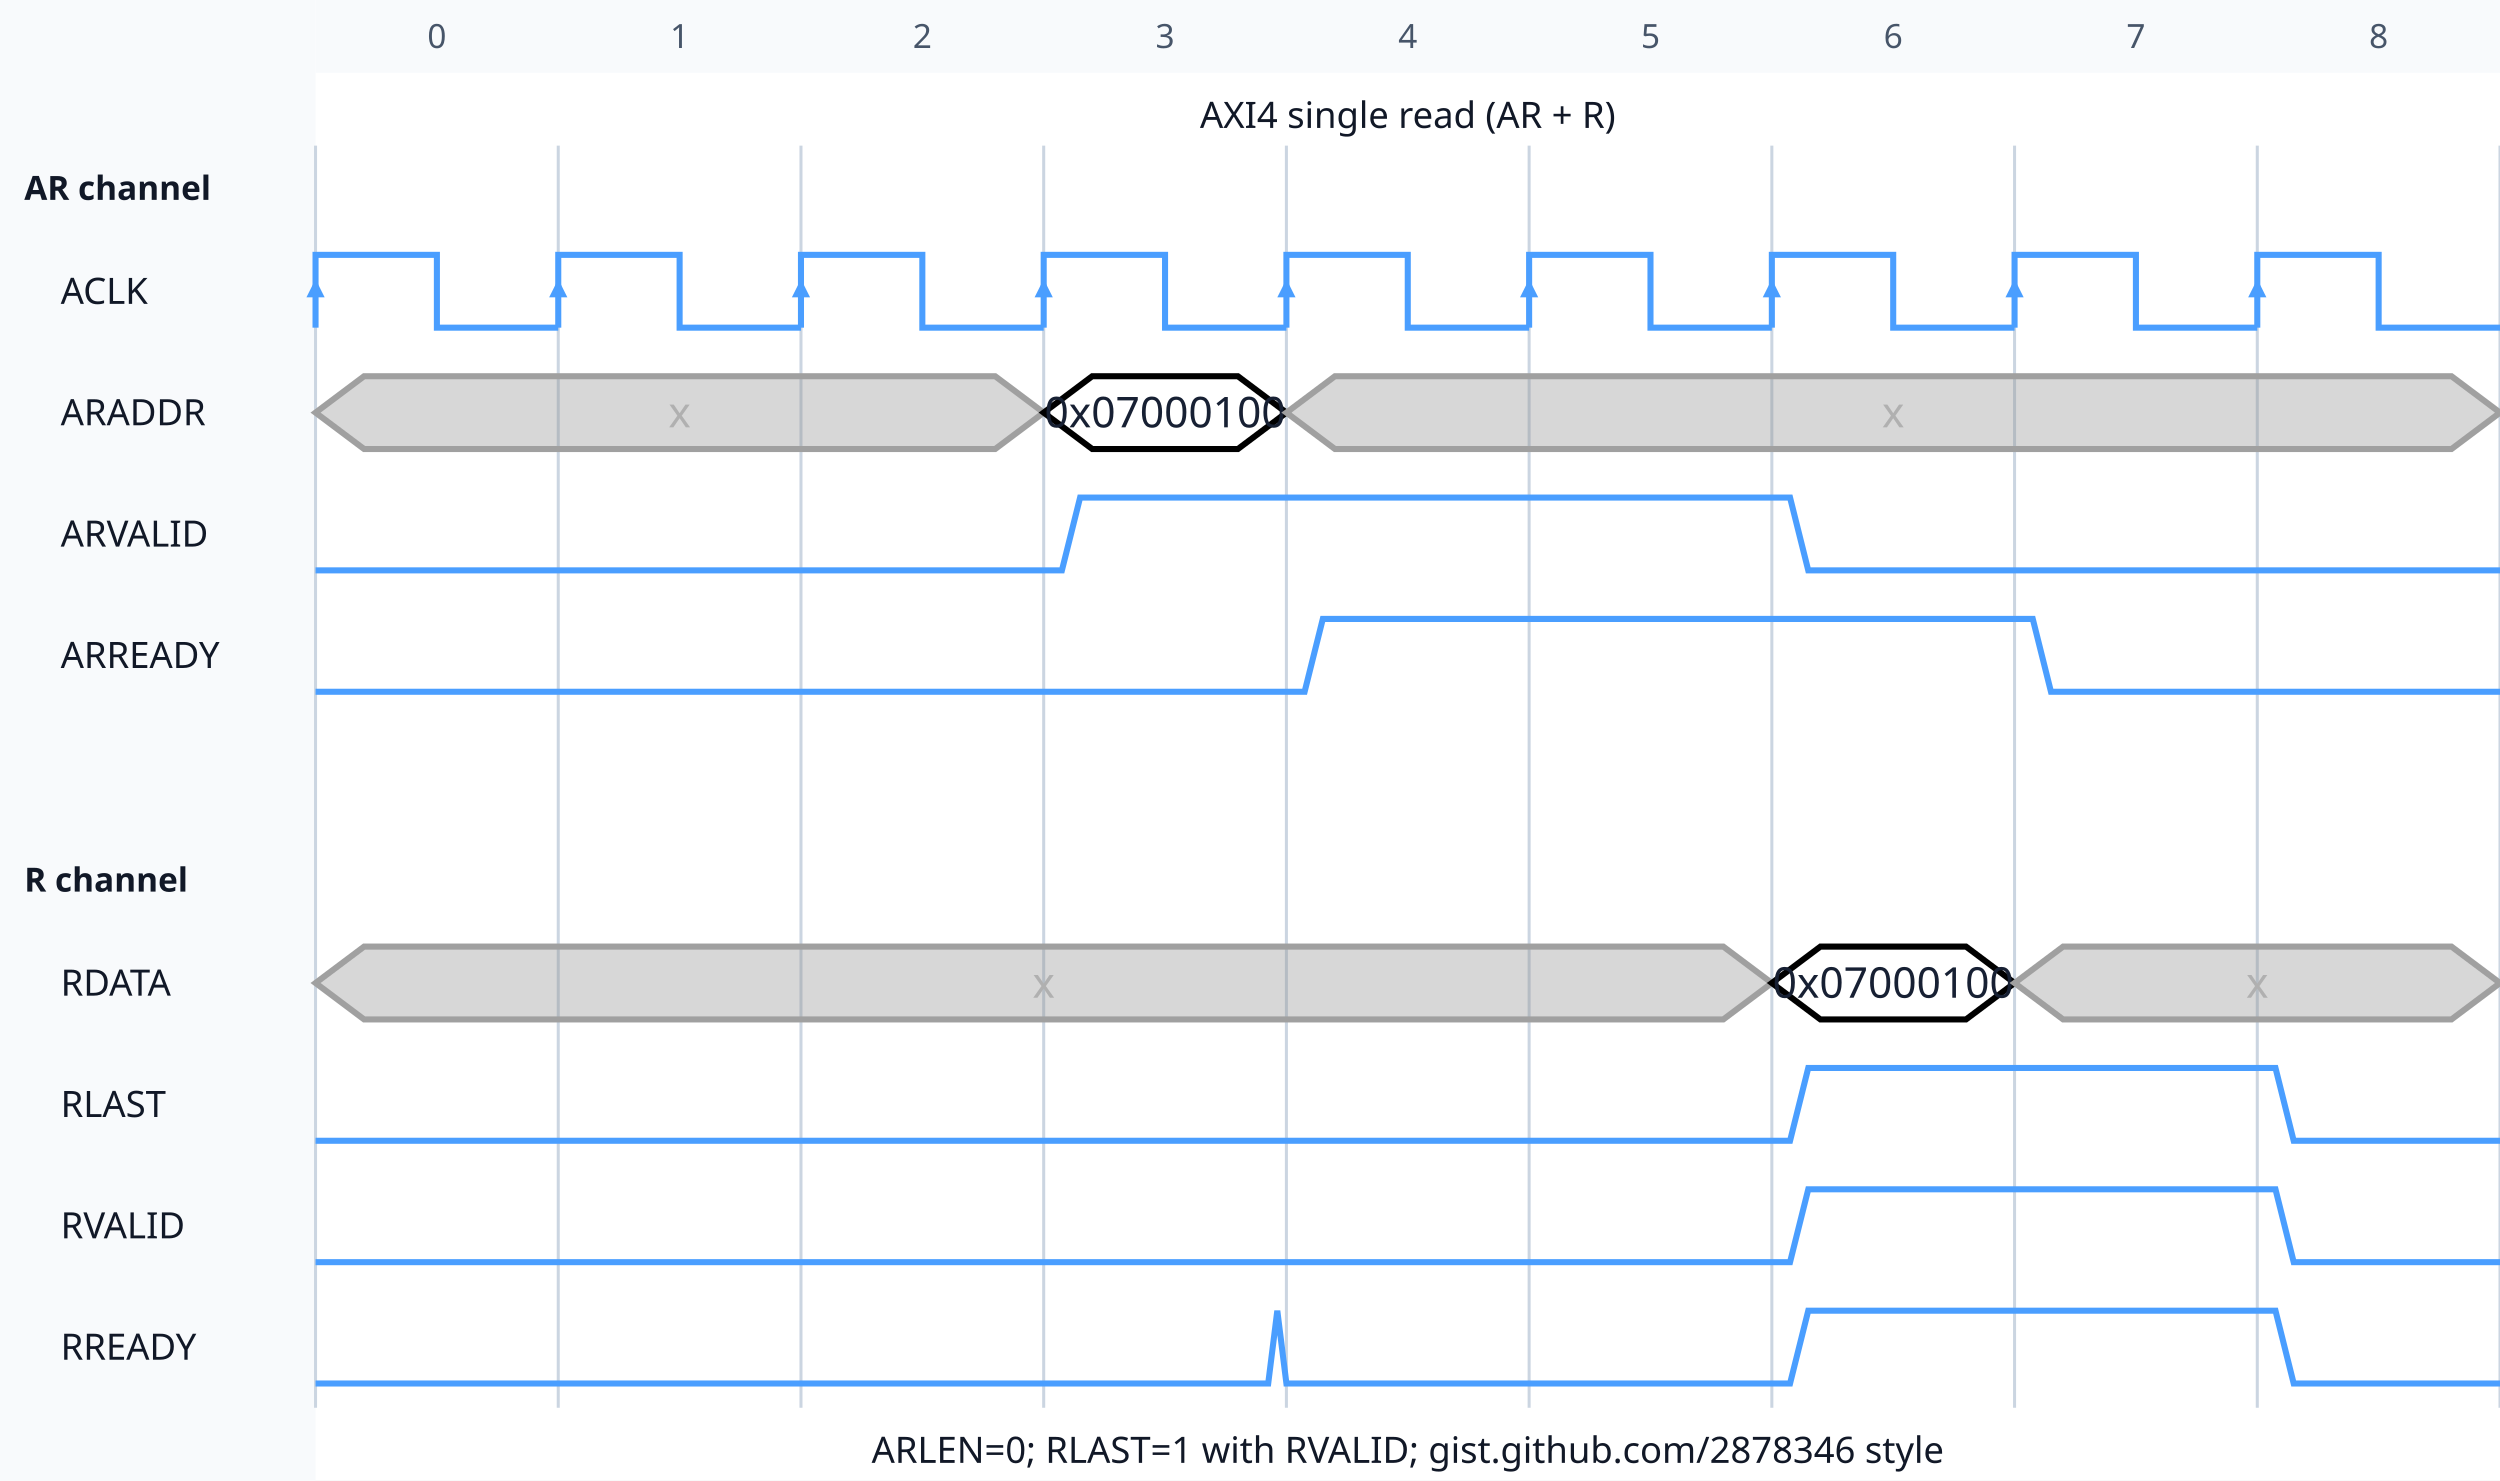
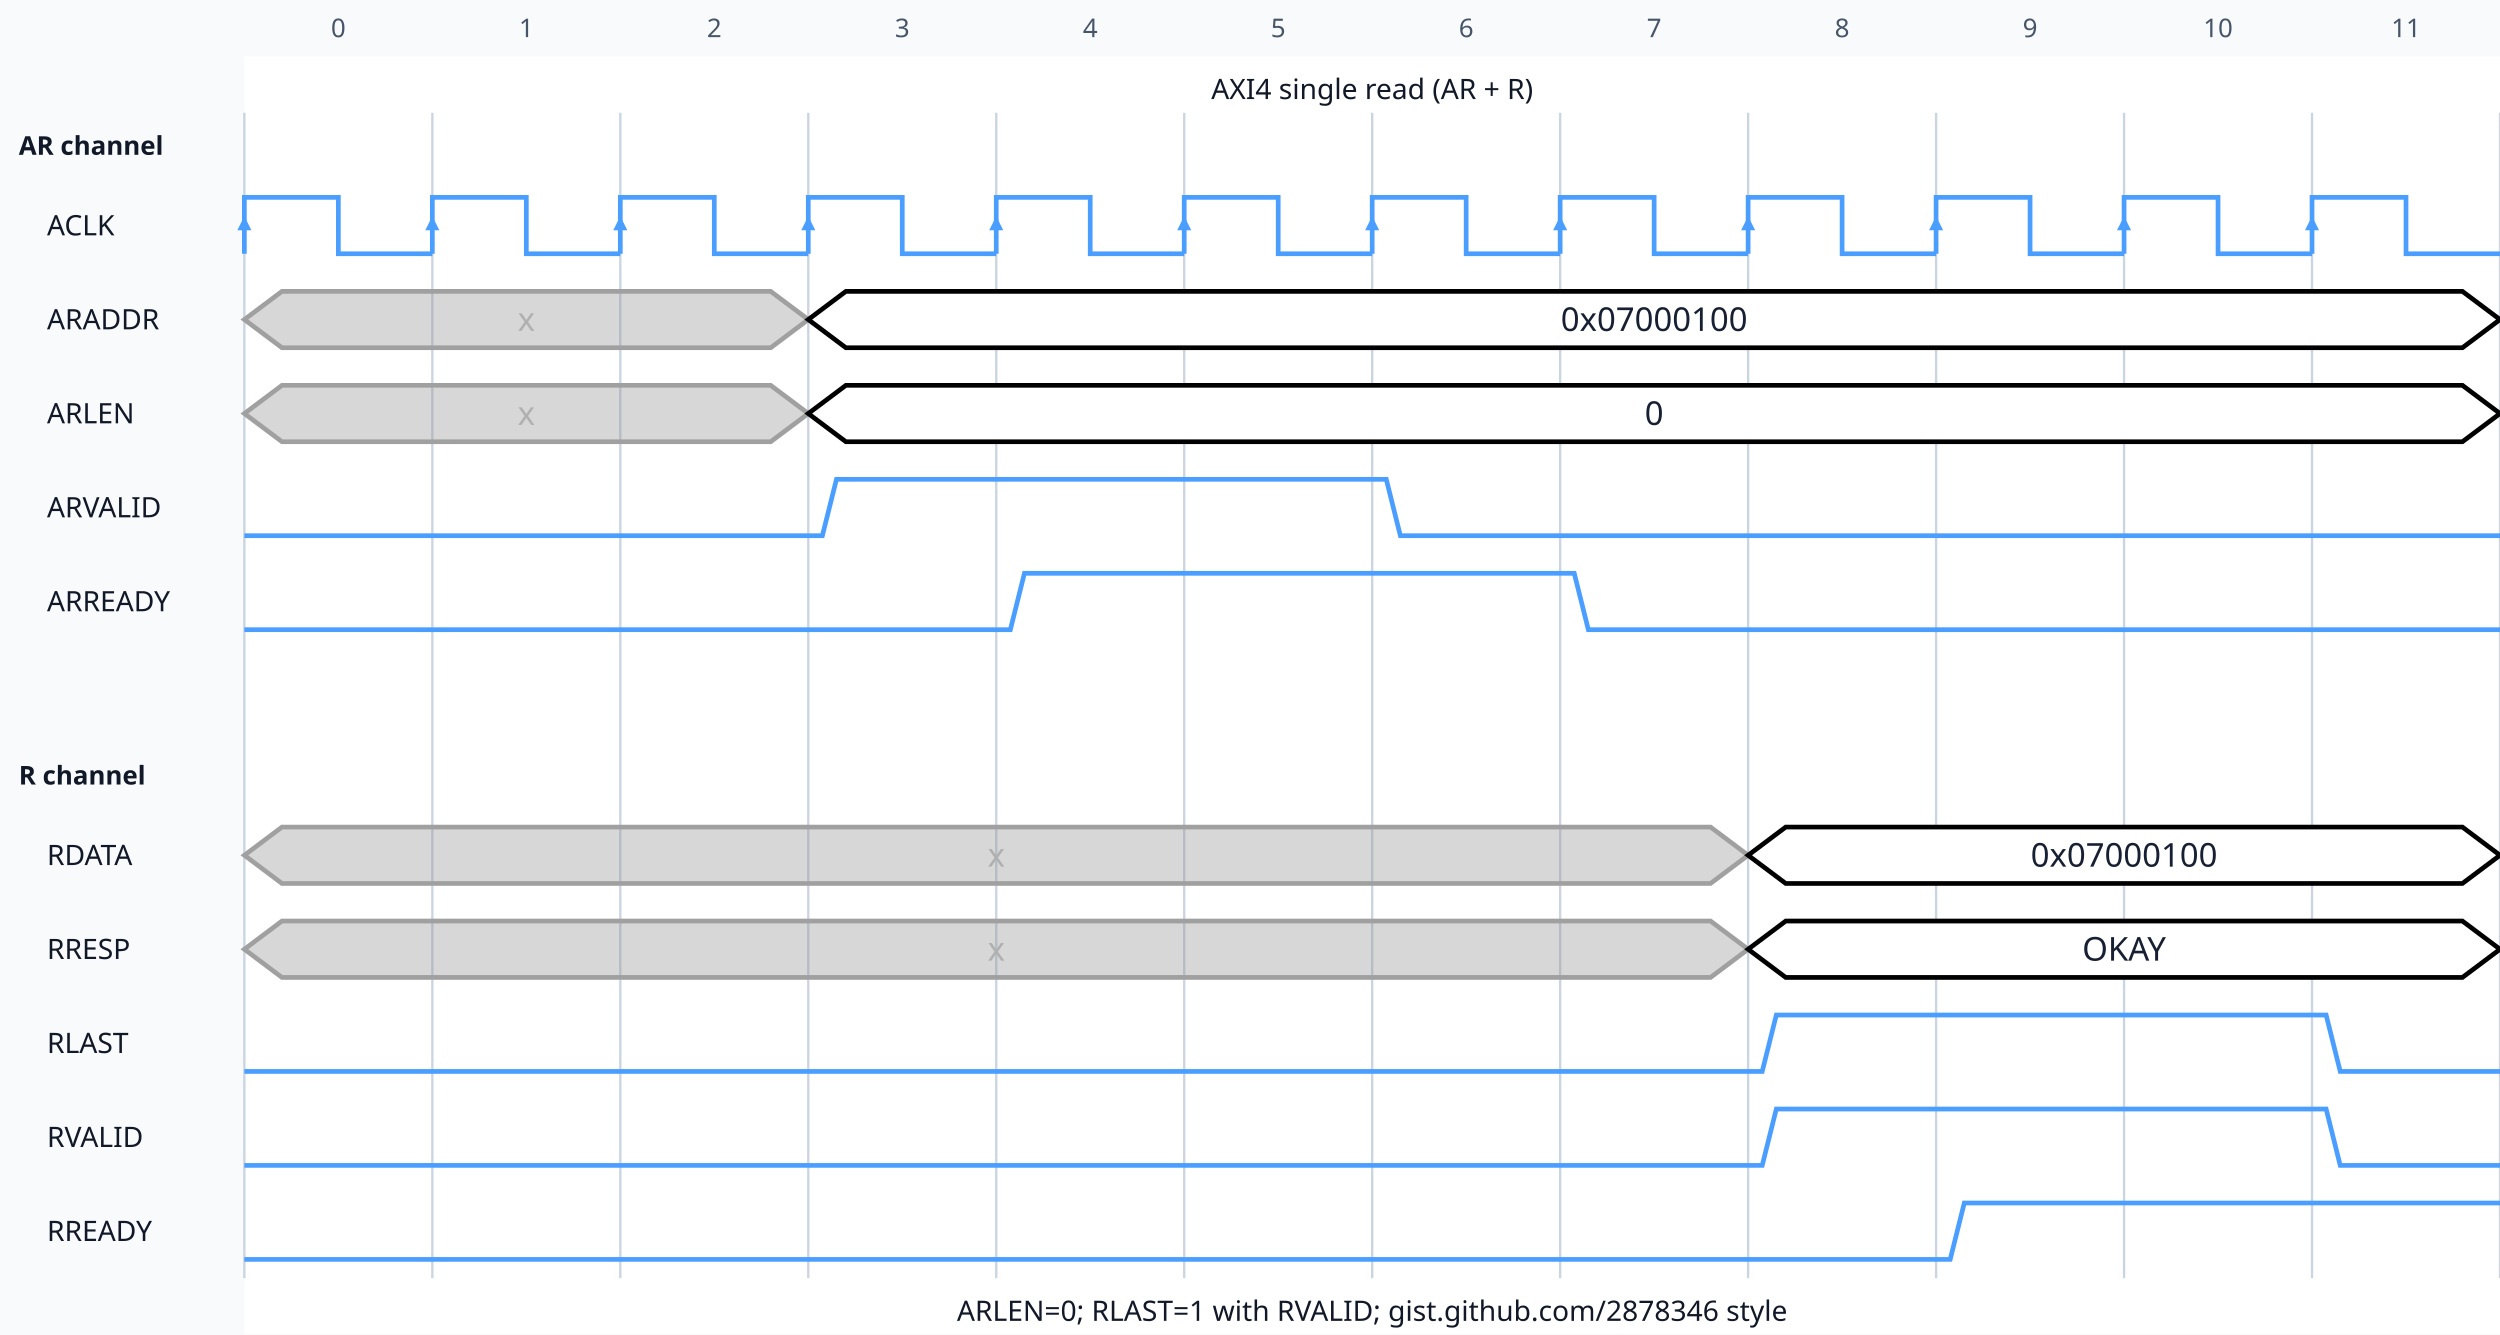
- <svg xmlns="http://www.w3.org/2000/svg" width="824" height="488" viewBox="0 0 824 488">
+ <svg xmlns="http://www.w3.org/2000/svg" width="1064" height="568" viewBox="0 0 1064 568">
  <defs>
    <pattern id="hatch-x" width="8" height="8" patternUnits="userSpaceOnUse">
      <path d="M0,8 L8,0" stroke="#ff6b6b" stroke-width="1" />
    </pattern>
  </defs>
  <rect width="100%" height="100%" fill="#ffffff" />
-   <rect x="0" y="0" width="104" height="488" fill="#f8fafc" />
+   <rect x="0" y="0" width="104" height="568" fill="#f8fafc" />
  <text x="8" y="62" fill="#111827" font-family="sans-serif" font-weight="600" font-size="11" dominant-baseline="middle">AR channel</text>
  <text x="20" y="96" fill="#111827" font-family="sans-serif" font-weight="400" font-size="12" dominant-baseline="middle">ACLK</text>
  <text x="20" y="136" fill="#111827" font-family="sans-serif" font-weight="400" font-size="12" dominant-baseline="middle">ARADDR</text>
-   <text x="20" y="176" fill="#111827" font-family="sans-serif" font-weight="400" font-size="12" dominant-baseline="middle">ARVALID</text>
-   <text x="20" y="216" fill="#111827" font-family="sans-serif" font-weight="400" font-size="12" dominant-baseline="middle">ARREADY</text>
-   <text x="8" y="256" fill="#111827" font-family="sans-serif" font-weight="400" font-size="12" dominant-baseline="middle" />
-   <text x="8" y="290" fill="#111827" font-family="sans-serif" font-weight="600" font-size="11" dominant-baseline="middle">R channel</text>
-   <text x="20" y="324" fill="#111827" font-family="sans-serif" font-weight="400" font-size="12" dominant-baseline="middle">RDATA</text>
-   <text x="20" y="364" fill="#111827" font-family="sans-serif" font-weight="400" font-size="12" dominant-baseline="middle">RLAST</text>
-   <text x="20" y="404" fill="#111827" font-family="sans-serif" font-weight="400" font-size="12" dominant-baseline="middle">RVALID</text>
-   <text x="20" y="444" fill="#111827" font-family="sans-serif" font-weight="400" font-size="12" dominant-baseline="middle">RREADY</text>
+   <text x="20" y="176" fill="#111827" font-family="sans-serif" font-weight="400" font-size="12" dominant-baseline="middle">ARLEN</text>
+   <text x="20" y="216" fill="#111827" font-family="sans-serif" font-weight="400" font-size="12" dominant-baseline="middle">ARVALID</text>
+   <text x="20" y="256" fill="#111827" font-family="sans-serif" font-weight="400" font-size="12" dominant-baseline="middle">ARREADY</text>
+   <text x="8" y="296" fill="#111827" font-family="sans-serif" font-weight="400" font-size="12" dominant-baseline="middle" />
+   <text x="8" y="330" fill="#111827" font-family="sans-serif" font-weight="600" font-size="11" dominant-baseline="middle">R channel</text>
+   <text x="20" y="364" fill="#111827" font-family="sans-serif" font-weight="400" font-size="12" dominant-baseline="middle">RDATA</text>
+   <text x="20" y="404" fill="#111827" font-family="sans-serif" font-weight="400" font-size="12" dominant-baseline="middle">RRESP</text>
+   <text x="20" y="444" fill="#111827" font-family="sans-serif" font-weight="400" font-size="12" dominant-baseline="middle">RLAST</text>
+   <text x="20" y="484" fill="#111827" font-family="sans-serif" font-weight="400" font-size="12" dominant-baseline="middle">RVALID</text>
+   <text x="20" y="524" fill="#111827" font-family="sans-serif" font-weight="400" font-size="12" dominant-baseline="middle">RREADY</text>
  <g transform="translate(104, 0)">
-     <rect x="0" y="0" width="720" height="24" fill="#f8fafc" />
+     <rect x="0" y="0" width="960" height="24" fill="#f8fafc" />
    <text x="40" y="12" fill="#475569" font-size="11" font-family="sans-serif" text-anchor="middle" dominant-baseline="middle">0</text>
    <text x="120" y="12" fill="#475569" font-size="11" font-family="sans-serif" text-anchor="middle" dominant-baseline="middle">1</text>
    <text x="200" y="12" fill="#475569" font-size="11" font-family="sans-serif" text-anchor="middle" dominant-baseline="middle">2</text>
    <text x="280" y="12" fill="#475569" font-size="11" font-family="sans-serif" text-anchor="middle" dominant-baseline="middle">3</text>
    <text x="360" y="12" fill="#475569" font-size="11" font-family="sans-serif" text-anchor="middle" dominant-baseline="middle">4</text>
    <text x="440" y="12" fill="#475569" font-size="11" font-family="sans-serif" text-anchor="middle" dominant-baseline="middle">5</text>
    <text x="520" y="12" fill="#475569" font-size="11" font-family="sans-serif" text-anchor="middle" dominant-baseline="middle">6</text>
    <text x="600" y="12" fill="#475569" font-size="11" font-family="sans-serif" text-anchor="middle" dominant-baseline="middle">7</text>
    <text x="680" y="12" fill="#475569" font-size="11" font-family="sans-serif" text-anchor="middle" dominant-baseline="middle">8</text>
-     <text x="360" y="38" fill="#111827" font-size="12" font-family="sans-serif" text-anchor="middle" dominant-baseline="middle">AXI4 single read (AR + R)</text>
-     <text x="360" y="478" fill="#111827" font-size="12" font-family="sans-serif" text-anchor="middle" dominant-baseline="middle">ARLEN=0; RLAST=1 with RVALID; gist.github.com/2878346 style</text>
-     <line x1="0" y1="48" x2="0" y2="464" stroke="#cbd5e1" stroke-width="1" />
-     <line x1="80" y1="48" x2="80" y2="464" stroke="#cbd5e1" stroke-width="1" />
-     <line x1="160" y1="48" x2="160" y2="464" stroke="#cbd5e1" stroke-width="1" />
-     <line x1="240" y1="48" x2="240" y2="464" stroke="#cbd5e1" stroke-width="1" />
-     <line x1="320" y1="48" x2="320" y2="464" stroke="#cbd5e1" stroke-width="1" />
-     <line x1="400" y1="48" x2="400" y2="464" stroke="#cbd5e1" stroke-width="1" />
-     <line x1="480" y1="48" x2="480" y2="464" stroke="#cbd5e1" stroke-width="1" />
-     <line x1="560" y1="48" x2="560" y2="464" stroke="#cbd5e1" stroke-width="1" />
-     <line x1="640" y1="48" x2="640" y2="464" stroke="#cbd5e1" stroke-width="1" />
-     <line x1="720" y1="48" x2="720" y2="464" stroke="#cbd5e1" stroke-width="1" />
+     <text x="760" y="12" fill="#475569" font-size="11" font-family="sans-serif" text-anchor="middle" dominant-baseline="middle">9</text>
+     <text x="840" y="12" fill="#475569" font-size="11" font-family="sans-serif" text-anchor="middle" dominant-baseline="middle">10</text>
+     <text x="920" y="12" fill="#475569" font-size="11" font-family="sans-serif" text-anchor="middle" dominant-baseline="middle">11</text>
+     <text x="480" y="38" fill="#111827" font-size="12" font-family="sans-serif" text-anchor="middle" dominant-baseline="middle">AXI4 single read (AR + R)</text>
+     <text x="480" y="558" fill="#111827" font-size="12" font-family="sans-serif" text-anchor="middle" dominant-baseline="middle">ARLEN=0; RLAST=1 with RVALID; gist.github.com/2878346 style</text>
+     <line x1="0" y1="48" x2="0" y2="544" stroke="#cbd5e1" stroke-width="1" />
+     <line x1="80" y1="48" x2="80" y2="544" stroke="#cbd5e1" stroke-width="1" />
+     <line x1="160" y1="48" x2="160" y2="544" stroke="#cbd5e1" stroke-width="1" />
+     <line x1="240" y1="48" x2="240" y2="544" stroke="#cbd5e1" stroke-width="1" />
+     <line x1="320" y1="48" x2="320" y2="544" stroke="#cbd5e1" stroke-width="1" />
+     <line x1="400" y1="48" x2="400" y2="544" stroke="#cbd5e1" stroke-width="1" />
+     <line x1="480" y1="48" x2="480" y2="544" stroke="#cbd5e1" stroke-width="1" />
+     <line x1="560" y1="48" x2="560" y2="544" stroke="#cbd5e1" stroke-width="1" />
+     <line x1="640" y1="48" x2="640" y2="544" stroke="#cbd5e1" stroke-width="1" />
+     <line x1="720" y1="48" x2="720" y2="544" stroke="#cbd5e1" stroke-width="1" />
+     <line x1="800" y1="48" x2="800" y2="544" stroke="#cbd5e1" stroke-width="1" />
+     <line x1="880" y1="48" x2="880" y2="544" stroke="#cbd5e1" stroke-width="1" />
+     <line x1="960" y1="48" x2="960" y2="544" stroke="#cbd5e1" stroke-width="1" />
    <path d="M0,108 L0,84 L40,84 L40,108 L80,108" fill="none" stroke="#4A9EFF" stroke-width="2" />
    <polygon points="0,92 -3,98 3,98" fill="#4A9EFF" />
    <path d="M80,108 L80,84 L120,84 L120,108 L160,108" fill="none" stroke="#4A9EFF" stroke-width="2" />
    <polygon points="80,92 77,98 83,98" fill="#4A9EFF" />
    <path d="M160,108 L160,84 L200,84 L200,108 L240,108" fill="none" stroke="#4A9EFF" stroke-width="2" />
    <polygon points="160,92 157,98 163,98" fill="#4A9EFF" />
    <path d="M240,108 L240,84 L280,84 L280,108 L320,108" fill="none" stroke="#4A9EFF" stroke-width="2" />
    <polygon points="240,92 237,98 243,98" fill="#4A9EFF" />
    <path d="M320,108 L320,84 L360,84 L360,108 L400,108" fill="none" stroke="#4A9EFF" stroke-width="2" />
    <polygon points="320,92 317,98 323,98" fill="#4A9EFF" />
    <path d="M400,108 L400,84 L440,84 L440,108 L480,108" fill="none" stroke="#4A9EFF" stroke-width="2" />
    <polygon points="400,92 397,98 403,98" fill="#4A9EFF" />
    <path d="M480,108 L480,84 L520,84 L520,108 L560,108" fill="none" stroke="#4A9EFF" stroke-width="2" />
    <polygon points="480,92 477,98 483,98" fill="#4A9EFF" />
    <path d="M560,108 L560,84 L600,84 L600,108 L640,108" fill="none" stroke="#4A9EFF" stroke-width="2" />
    <polygon points="560,92 557,98 563,98" fill="#4A9EFF" />
    <path d="M640,108 L640,84 L680,84 L680,108 L720,108" fill="none" stroke="#4A9EFF" stroke-width="2" />
    <polygon points="640,92 637,98 643,98" fill="#4A9EFF" />
+     <path d="M720,108 L720,84 L760,84 L760,108 L800,108" fill="none" stroke="#4A9EFF" stroke-width="2" />
+     <polygon points="720,92 717,98 723,98" fill="#4A9EFF" />
+     <path d="M800,108 L800,84 L840,84 L840,108 L880,108" fill="none" stroke="#4A9EFF" stroke-width="2" />
+     <polygon points="800,92 797,98 803,98" fill="#4A9EFF" />
+     <path d="M880,108 L880,84 L920,84 L920,108 L960,108" fill="none" stroke="#4A9EFF" stroke-width="2" />
+     <polygon points="880,92 877,98 883,98" fill="#4A9EFF" />
    <path d="M0,136 L16,124 L224,124 L240,136 L224,148 L16,148 Z" fill="rgba(140, 140, 140, 0.35)" stroke="#a0a0a0" stroke-width="2" />
    <text x="120" y="136" fill="#b0b0b0" font-size="14" font-family="sans-serif" font-weight="400" text-anchor="middle" dominant-baseline="middle">x</text>
-     <path d="M240,136 L256,124 L304,124 L320,136 L304,148 L256,148 Z" fill="#ffffff" stroke="#000000" stroke-width="2" />
-     <text x="280" y="136" fill="#172033" font-size="14" font-family="sans-serif" font-weight="400" text-anchor="middle" dominant-baseline="middle">0x07000100</text>
-     <path d="M320,136 L336,124 L704,124 L720,136 L704,148 L336,148 Z" fill="rgba(140, 140, 140, 0.35)" stroke="#a0a0a0" stroke-width="2" />
-     <text x="520" y="136" fill="#b0b0b0" font-size="14" font-family="sans-serif" font-weight="400" text-anchor="middle" dominant-baseline="middle">x</text>
-     <path d="M0,188 L80,188 L160,188 L240,188 L246,188 L252,164 L320,164 L400,164 L480,164 L486,164 L492,188 L560,188 L640,188 L720,188" fill="none" stroke="#4A9EFF" stroke-width="2" />
-     <path d="M0,228 L80,228 L160,228 L240,228 L320,228 L326,228 L332,204 L400,204 L480,204 L560,204 L566,204 L572,228 L640,228 L720,228" fill="none" stroke="#4A9EFF" stroke-width="2" />
-     <path d="M0,324 L16,312 L464,312 L480,324 L464,336 L16,336 Z" fill="rgba(140, 140, 140, 0.35)" stroke="#a0a0a0" stroke-width="2" />
-     <text x="240" y="324" fill="#b0b0b0" font-size="14" font-family="sans-serif" font-weight="400" text-anchor="middle" dominant-baseline="middle">x</text>
-     <path d="M480,324 L496,312 L544,312 L560,324 L544,336 L496,336 Z" fill="#ffffff" stroke="#000000" stroke-width="2" />
-     <text x="520" y="324" fill="#172033" font-size="14" font-family="sans-serif" font-weight="400" text-anchor="middle" dominant-baseline="middle">0x07000100</text>
-     <path d="M560,324 L576,312 L704,312 L720,324 L704,336 L576,336 Z" fill="rgba(140, 140, 140, 0.35)" stroke="#a0a0a0" stroke-width="2" />
-     <text x="640" y="324" fill="#b0b0b0" font-size="14" font-family="sans-serif" font-weight="400" text-anchor="middle" dominant-baseline="middle">x</text>
-     <path d="M0,376 L80,376 L160,376 L240,376 L320,376 L400,376 L480,376 L486,376 L492,352 L560,352 L640,352 L646,352 L652,376 L720,376" fill="none" stroke="#4A9EFF" stroke-width="2" />
-     <path d="M0,416 L80,416 L160,416 L240,416 L320,416 L400,416 L480,416 L486,416 L492,392 L560,392 L640,392 L646,392 L652,416 L720,416" fill="none" stroke="#4A9EFF" stroke-width="2" />
-     <path d="M0,456 L80,456 L160,456 L240,456 L314,456 L317,432 L320,456 L400,456 L480,456 L486,456 L492,432 L560,432 L640,432 L646,432 L652,456 L720,456" fill="none" stroke="#4A9EFF" stroke-width="2" />
+     <path d="M240,136 L256,124 L944,124 L960,136 L944,148 L256,148 Z" fill="#ffffff" stroke="#000000" stroke-width="2" />
+     <text x="600" y="136" fill="#172033" font-size="14" font-family="sans-serif" font-weight="400" text-anchor="middle" dominant-baseline="middle">0x07000100</text>
+     <path d="M0,176 L16,164 L224,164 L240,176 L224,188 L16,188 Z" fill="rgba(140, 140, 140, 0.35)" stroke="#a0a0a0" stroke-width="2" />
+     <text x="120" y="176" fill="#b0b0b0" font-size="14" font-family="sans-serif" font-weight="400" text-anchor="middle" dominant-baseline="middle">x</text>
+     <path d="M240,176 L256,164 L944,164 L960,176 L944,188 L256,188 Z" fill="#ffffff" stroke="#000000" stroke-width="2" />
+     <text x="600" y="176" fill="#172033" font-size="14" font-family="sans-serif" font-weight="400" text-anchor="middle" dominant-baseline="middle">0</text>
+     <path d="M0,228 L80,228 L160,228 L240,228 L246,228 L252,204 L320,204 L400,204 L480,204 L486,204 L492,228 L560,228 L640,228 L720,228 L800,228 L880,228 L960,228" fill="none" stroke="#4A9EFF" stroke-width="2" />
+     <path d="M0,268 L80,268 L160,268 L240,268 L320,268 L326,268 L332,244 L400,244 L480,244 L560,244 L566,244 L572,268 L640,268 L720,268 L800,268 L880,268 L960,268" fill="none" stroke="#4A9EFF" stroke-width="2" />
+     <path d="M0,364 L16,352 L624,352 L640,364 L624,376 L16,376 Z" fill="rgba(140, 140, 140, 0.35)" stroke="#a0a0a0" stroke-width="2" />
+     <text x="320" y="364" fill="#b0b0b0" font-size="14" font-family="sans-serif" font-weight="400" text-anchor="middle" dominant-baseline="middle">x</text>
+     <path d="M640,364 L656,352 L944,352 L960,364 L944,376 L656,376 Z" fill="#ffffff" stroke="#000000" stroke-width="2" />
+     <text x="800" y="364" fill="#172033" font-size="14" font-family="sans-serif" font-weight="400" text-anchor="middle" dominant-baseline="middle">0x07000100</text>
+     <path d="M0,404 L16,392 L624,392 L640,404 L624,416 L16,416 Z" fill="rgba(140, 140, 140, 0.35)" stroke="#a0a0a0" stroke-width="2" />
+     <text x="320" y="404" fill="#b0b0b0" font-size="14" font-family="sans-serif" font-weight="400" text-anchor="middle" dominant-baseline="middle">x</text>
+     <path d="M640,404 L656,392 L944,392 L960,404 L944,416 L656,416 Z" fill="#ffffff" stroke="#000000" stroke-width="2" />
+     <text x="800" y="404" fill="#172033" font-size="14" font-family="sans-serif" font-weight="400" text-anchor="middle" dominant-baseline="middle">OKAY</text>
+     <path d="M0,456 L80,456 L160,456 L240,456 L320,456 L400,456 L480,456 L560,456 L640,456 L646,456 L652,432 L720,432 L800,432 L880,432 L886,432 L892,456 L960,456" fill="none" stroke="#4A9EFF" stroke-width="2" />
+     <path d="M0,496 L80,496 L160,496 L240,496 L320,496 L400,496 L480,496 L560,496 L640,496 L646,496 L652,472 L720,472 L800,472 L880,472 L886,472 L892,496 L960,496" fill="none" stroke="#4A9EFF" stroke-width="2" />
+     <path d="M0,536 L80,536 L160,536 L240,536 L320,536 L400,536 L480,536 L560,536 L640,536 L720,536 L726,536 L732,512 L800,512 L880,512 L960,512" fill="none" stroke="#4A9EFF" stroke-width="2" />
  </g>
</svg>
